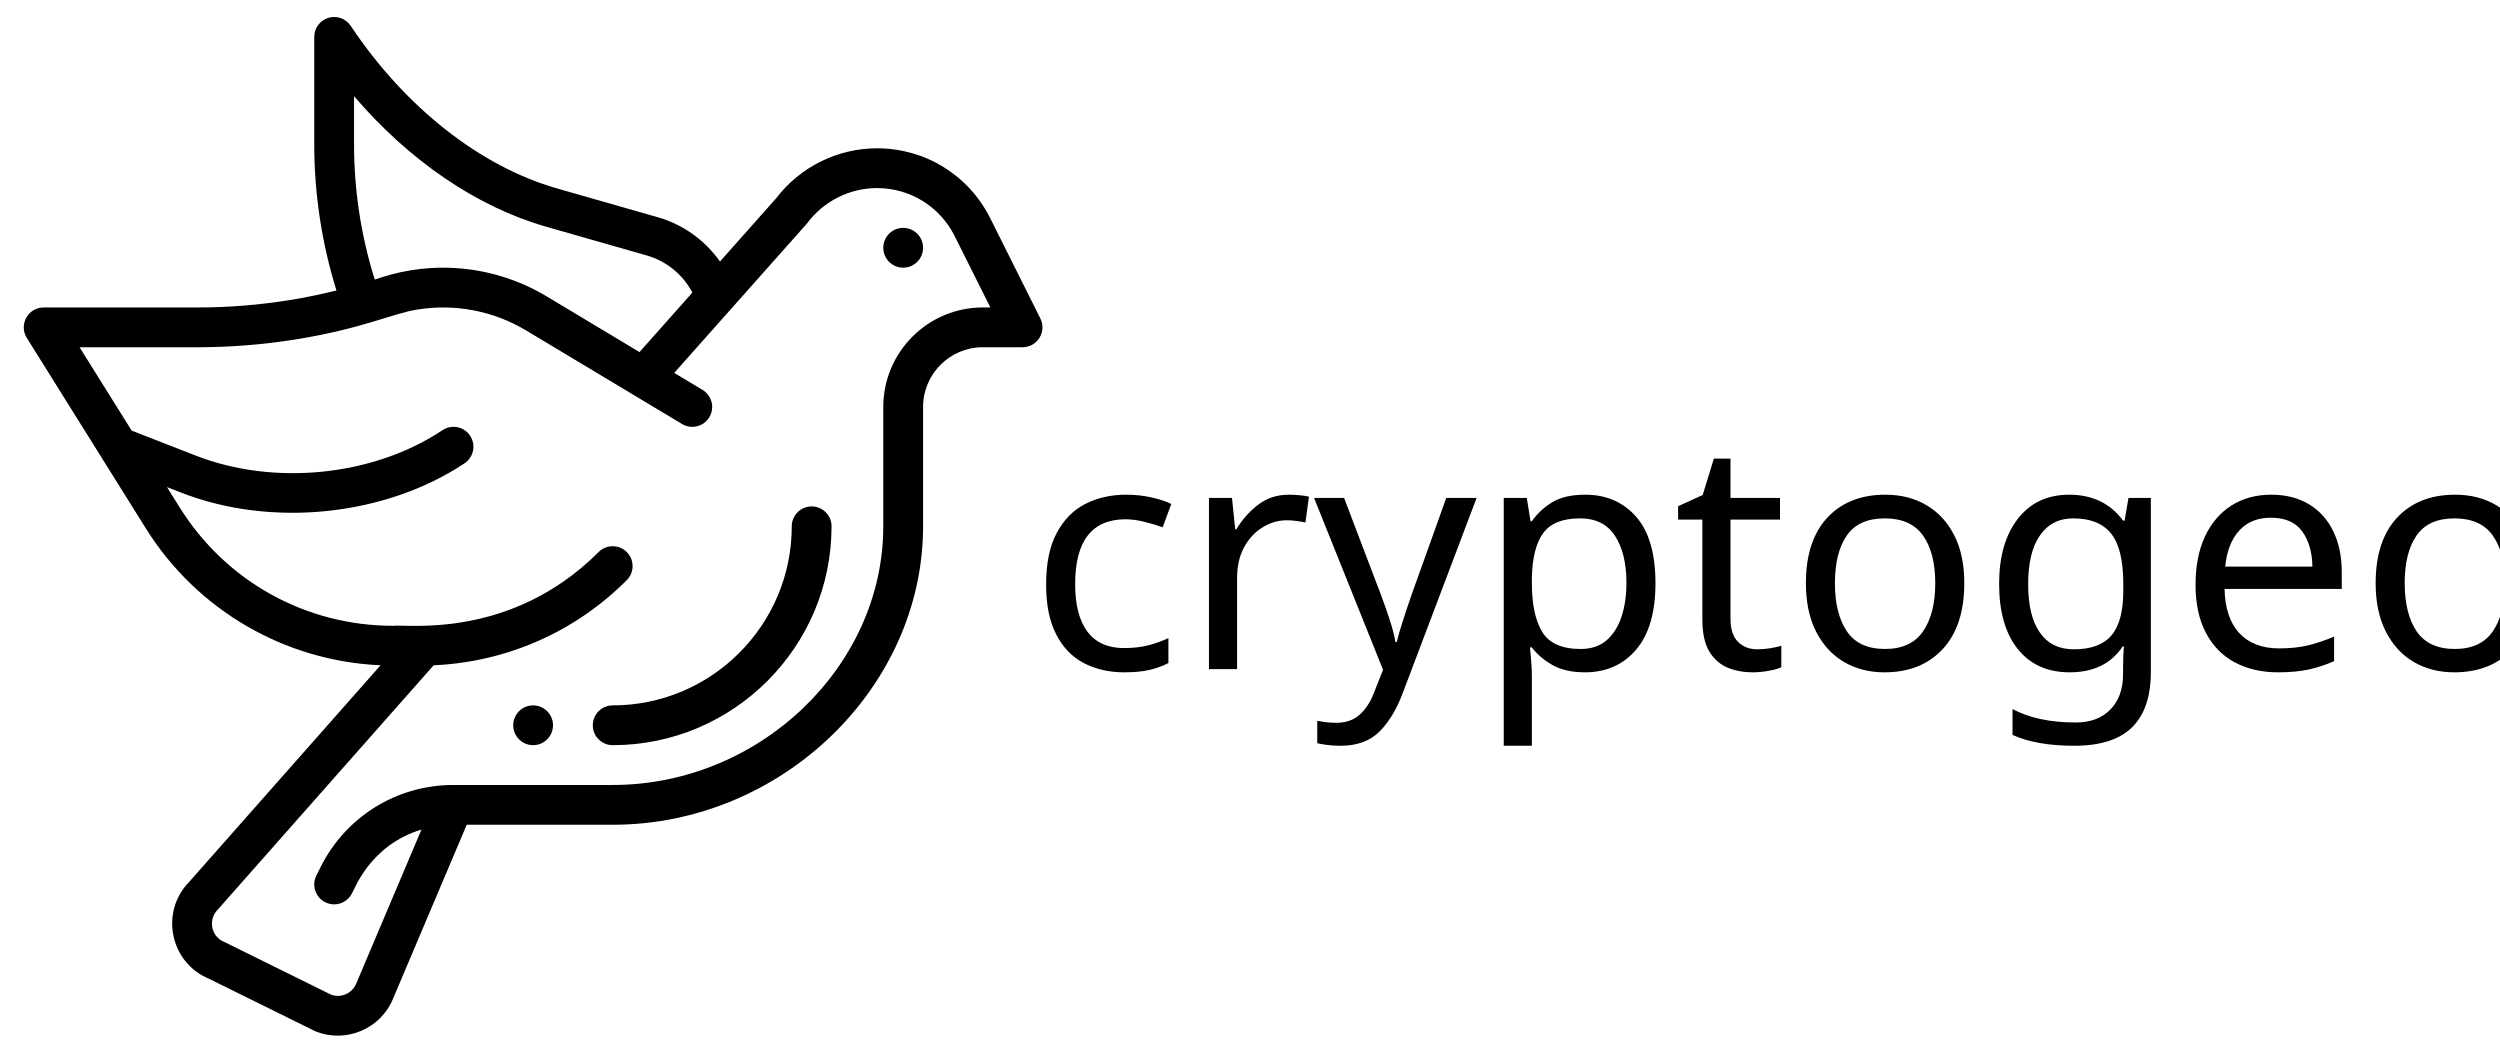
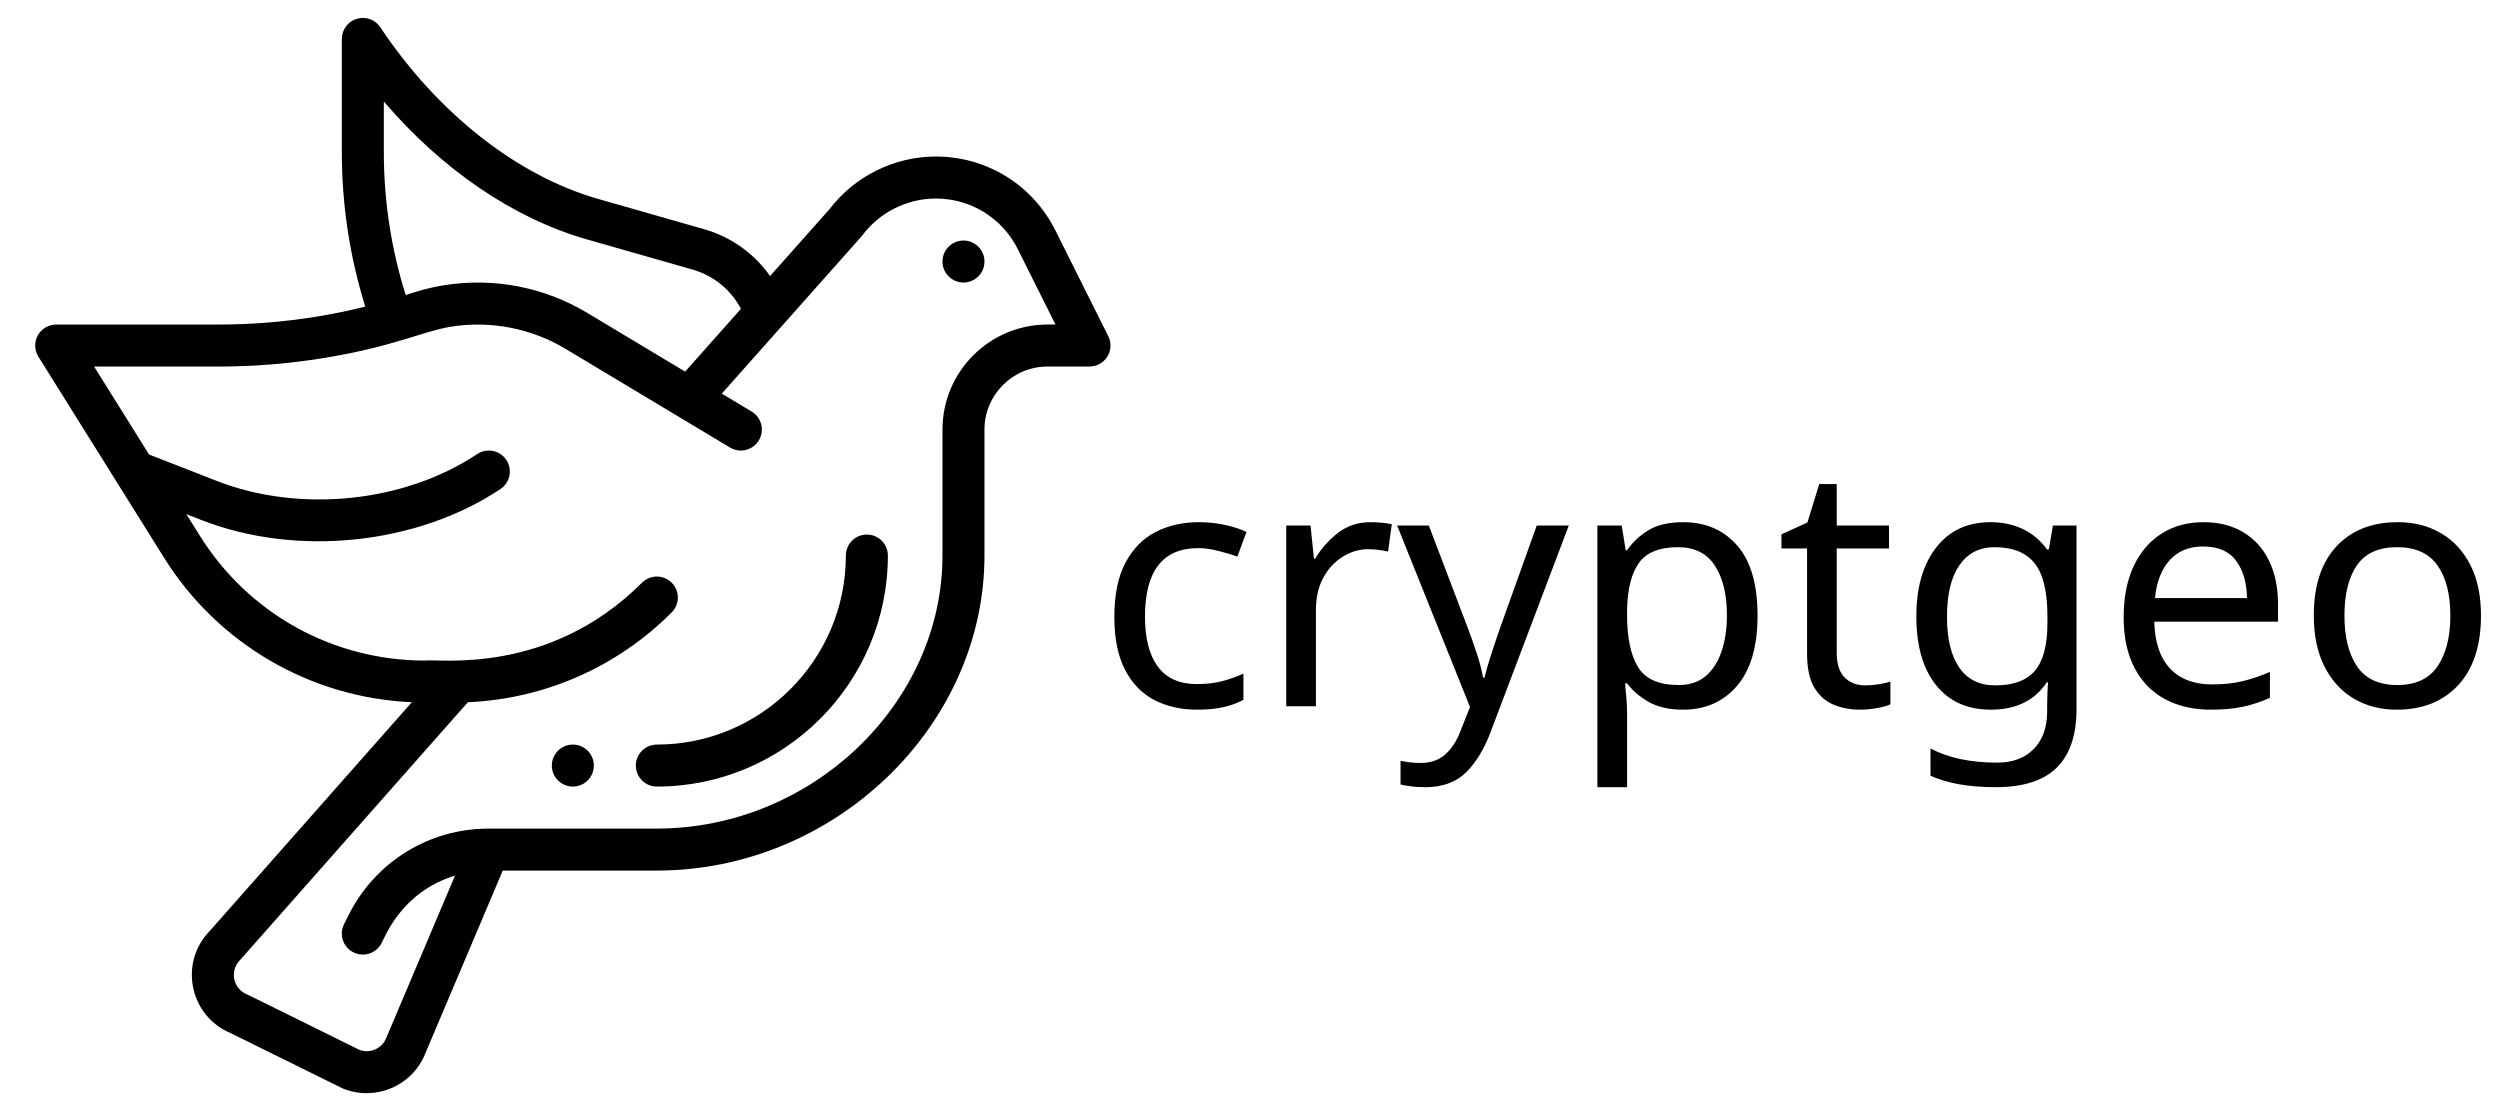
- <svg xmlns="http://www.w3.org/2000/svg" width="100%" height="100%" viewBox="0 0 475 200" version="1.1" xml:space="preserve" style="fill-rule:evenodd;clip-rule:evenodd;stroke-linejoin:round;stroke-miterlimit:2;">
+ <svg xmlns="http://www.w3.org/2000/svg" width="100%" height="100%" viewBox="0 0 450 200" version="1.1" xml:space="preserve" style="fill-rule:evenodd;clip-rule:evenodd;stroke-linejoin:round;stroke-miterlimit:2;">
  <g id="Logo">
    <clipPath id="_clip1">
-       <rect x="4.516" y="3.225" width="193.55" height="193.55" />
+       <rect x="6.336" y="3.225" width="193.55" height="193.55" />
    </clipPath>
    <g clip-path="url(#_clip1)">
      <g>
        <g>
-           <path d="M171.604,43.296c-2.087,-0 -3.78,1.693 -3.78,3.78c-0,2.087 1.693,3.78 3.78,3.78c2.087,0 3.78,-1.693 3.78,-3.78c0,-2.087 -1.693,-3.78 -3.78,-3.78Z" style="fill-rule:nonzero;" />
+           <path d="M173.425,43.296c-2.087,-0 -3.78,1.693 -3.78,3.78c-0,2.087 1.693,3.78 3.78,3.78c2.087,0 3.78,-1.693 3.78,-3.78c0,-2.087 -1.693,-3.78 -3.78,-3.78Z" style="fill-rule:nonzero;" />
        </g>
      </g>
      <g>
        <g>
-           <path d="M101.291,134.023c-2.087,-0 -3.78,1.693 -3.78,3.78c-0,2.087 1.693,3.78 3.78,3.78c2.087,0 3.78,-1.693 3.78,-3.78c0,-2.087 -1.693,-3.78 -3.78,-3.78Z" style="fill-rule:nonzero;" />
+           <path d="M103.112,134.023c-2.087,-0 -3.781,1.693 -3.781,3.78c0,2.087 1.694,3.78 3.781,3.78c2.086,0 3.78,-1.693 3.78,-3.78c-0,-2.087 -1.694,-3.78 -3.78,-3.78Z" style="fill-rule:nonzero;" />
        </g>
      </g>
      <g>
        <g>
-           <path d="M154.215,96.22c-2.088,-0 -3.78,1.692 -3.78,3.78c-0,18.76 -15.263,34.023 -34.023,34.023c-2.088,-0 -3.78,1.692 -3.78,3.78c-0,2.088 1.692,3.78 3.78,3.78c22.929,0 41.583,-18.654 41.583,-41.583c0,-2.088 -1.692,-3.78 -3.78,-3.78Z" style="fill-rule:nonzero;" />
+           <path d="M156.036,96.22c-2.088,-0 -3.781,1.692 -3.781,3.78c0,18.76 -15.262,34.023 -34.022,34.023c-2.088,-0 -3.781,1.692 -3.781,3.78c0,2.088 1.693,3.78 3.781,3.78c22.929,0 41.583,-18.654 41.583,-41.583c-0,-2.088 -1.693,-3.78 -3.78,-3.78Z" style="fill-rule:nonzero;" />
        </g>
      </g>
      <g>
        <g>
-           <path d="M197.667,60.507l-9.515,-19.026c-4.101,-8.207 -12.349,-13.306 -21.526,-13.306c-7.48,-0 -14.627,3.547 -19.155,9.498l-10.678,12.016c-2.847,-4.047 -7.021,-7.049 -11.831,-8.421l-19.102,-5.459c-14.623,-4.178 -28.92,-15.441 -39.227,-30.901c-0.924,-1.386 -2.646,-2.003 -4.24,-1.521c-1.595,0.483 -2.685,1.953 -2.685,3.618l-0,20.372c-0,9.468 1.418,18.804 4.219,27.813c-2.936,0.73 -5.896,1.34 -8.842,1.816c-5.773,0.936 -11.654,1.411 -17.48,1.411l-29.309,-0c-1.374,-0 -2.64,0.746 -3.306,1.948c-0.666,1.202 -0.628,2.671 0.101,3.836l22.636,36.219c9.672,15.473 26.33,25.183 44.578,25.983l-36.36,41.158c-5.602,5.728 -3.654,15.315 3.746,18.396l20.018,9.887c0.088,0.044 0.179,0.084 0.271,0.121c5.789,2.313 12.389,-0.496 14.725,-6.279l13.969,-32.982l27.738,0c31.966,0 58.972,-25.967 58.972,-56.704l0,-22.682c0,-6.253 5.088,-11.341 11.341,-11.341l7.561,0c1.31,0 2.527,-0.678 3.216,-1.793c0.688,-1.114 0.751,-2.506 0.165,-3.677Zm-130.399,-42.236c10.418,12.203 23.307,21.034 36.515,24.808l19.104,5.459c3.725,1.063 6.865,3.624 8.666,7.048l-10.049,11.307l-17.652,-10.591c-7.646,-4.588 -16.746,-6.412 -25.776,-4.951c-2.837,0.46 -4.648,1.038 -6.877,1.759c-2.609,-8.332 -3.931,-16.971 -3.931,-25.733l0,-9.106Zm119.457,40.146c-10.422,-0 -18.901,8.479 -18.901,18.901l-0,22.682c-0,26.639 -23.544,49.144 -51.412,49.144l-30.242,-0c-10.771,-0 -20.452,5.983 -25.265,15.615l-0.798,1.596c-0.934,1.867 -0.177,4.137 1.691,5.071c1.867,0.934 4.138,0.176 5.072,-1.691c0.44,-0.586 3.306,-9.102 13.21,-12.125l-12.349,29.159c-0.01,0.024 -0.02,0.047 -0.03,0.071c-0.75,1.877 -2.864,2.851 -4.8,2.148c-21.279,-10.506 -19.997,-9.888 -20.252,-9.99c-2.526,-1.01 -3.191,-4.259 -1.267,-6.182c0.131,-0.131 8.026,-9.078 41.009,-46.411c13.867,-0.617 26.842,-6.319 36.694,-16.172c1.477,-1.476 1.477,-3.87 0,-5.346c-1.476,-1.477 -3.869,-1.476 -5.346,-0c-16.827,16.828 -36.803,13.634 -39.027,14.014c-16.604,0 -31.772,-8.407 -40.574,-22.488l-2.417,-3.868l2.729,1.065c17.308,6.753 38.919,4.347 53.817,-5.586c1.737,-1.158 2.206,-3.505 1.048,-5.242c-1.158,-1.737 -3.505,-2.207 -5.243,-1.048c-13.085,8.724 -31.922,10.666 -46.874,4.832l-12.185,-4.753l-9.896,-15.836l22.488,0c6.23,0 12.518,-0.507 18.688,-1.507c12.711,-2.055 18.051,-4.855 22.993,-5.655c7.181,-1.163 14.516,0.274 20.677,3.97l29.625,17.775c1.79,1.074 4.112,0.494 5.187,-1.296c1.074,-1.79 0.494,-4.113 -1.296,-5.187l-5.377,-3.226c26.559,-29.893 25.139,-28.272 25.319,-28.511c3.102,-4.136 8.038,-6.605 13.205,-6.605c6.293,0 11.95,3.497 14.764,9.127l6.779,13.555l-1.444,-0Z" style="fill-rule:nonzero;" />
+           <path d="M199.488,60.507l-9.515,-19.026c-4.102,-8.207 -12.35,-13.306 -21.527,-13.306c-7.479,-0 -14.626,3.547 -19.154,9.498l-10.679,12.016c-2.846,-4.047 -7.021,-7.049 -11.83,-8.421l-19.102,-5.459c-14.623,-4.178 -28.92,-15.441 -39.227,-30.901c-0.924,-1.386 -2.646,-2.003 -4.241,-1.521c-1.594,0.483 -2.684,1.953 -2.684,3.618l-0,20.372c-0,9.468 1.417,18.804 4.219,27.813c-2.936,0.73 -5.896,1.34 -8.843,1.816c-5.772,0.936 -11.653,1.411 -17.48,1.411l-29.308,-0c-1.374,-0 -2.64,0.746 -3.307,1.948c-0.666,1.202 -0.627,2.671 0.101,3.836l22.637,36.219c9.672,15.473 26.329,25.183 44.578,25.983l-36.36,41.158c-5.602,5.728 -3.655,15.315 3.746,18.396l20.017,9.887c0.089,0.044 0.179,0.084 0.271,0.121c5.79,2.313 12.389,-0.496 14.726,-6.279l13.969,-32.982l27.738,0c31.966,0 58.972,-25.967 58.972,-56.704l0,-22.682c0,-6.253 5.088,-11.341 11.341,-11.341l7.56,0c1.311,0 2.528,-0.678 3.216,-1.793c0.689,-1.114 0.752,-2.506 0.166,-3.677Zm-130.399,-42.236c10.418,12.203 23.307,21.034 36.515,24.808l19.103,5.459c3.726,1.063 6.866,3.624 8.666,7.048l-10.048,11.307l-17.652,-10.591c-7.646,-4.588 -16.746,-6.412 -25.776,-4.951c-2.838,0.46 -4.649,1.038 -6.877,1.759c-2.609,-8.332 -3.931,-16.971 -3.931,-25.733l0,-9.106Zm119.457,40.146c-10.422,-0 -18.901,8.479 -18.901,18.901l-0,22.682c-0,26.639 -23.544,49.144 -51.412,49.144l-30.243,-0c-10.77,-0 -20.451,5.983 -25.265,15.615l-0.797,1.596c-0.934,1.867 -0.177,4.137 1.691,5.071c1.867,0.934 4.138,0.176 5.071,-1.691c0.44,-0.586 3.306,-9.102 13.21,-12.125l-12.349,29.159c-0.01,0.024 -0.02,0.047 -0.029,0.071c-0.75,1.877 -2.864,2.851 -4.8,2.148c-21.279,-10.506 -19.997,-9.888 -20.252,-9.99c-2.526,-1.01 -3.191,-4.259 -1.267,-6.182c0.13,-0.131 8.026,-9.078 41.009,-46.411c13.867,-0.617 26.841,-6.319 36.694,-16.172c1.476,-1.476 1.476,-3.87 0,-5.346c-1.476,-1.477 -3.87,-1.476 -5.346,-0c-16.827,16.828 -36.803,13.634 -39.028,14.014c-16.603,0 -31.771,-8.407 -40.573,-22.488l-2.417,-3.868l2.729,1.065c17.307,6.753 38.919,4.347 53.816,-5.586c1.737,-1.158 2.207,-3.505 1.049,-5.242c-1.159,-1.737 -3.505,-2.207 -5.243,-1.048c-13.085,8.724 -31.922,10.666 -46.875,4.832l-12.185,-4.753l-9.896,-15.836l22.488,0c6.231,0 12.519,-0.507 18.689,-1.507c12.711,-2.055 18.051,-4.855 22.992,-5.655c7.182,-1.163 14.516,0.274 20.678,3.97l29.625,17.775c1.789,1.074 4.112,0.494 5.186,-1.296c1.075,-1.79 0.495,-4.113 -1.295,-5.187l-5.378,-3.226c26.56,-29.893 25.14,-28.272 25.32,-28.511c3.101,-4.136 8.038,-6.605 13.204,-6.605c6.294,0 11.951,3.497 14.764,9.127l6.779,13.555l-1.443,-0Z" style="fill-rule:nonzero;" />
        </g>
      </g>
    </g>
-     <text x="195.418px" y="127.131px" style="font-family:'Sofia-Regular', 'Sofia';font-size:60.681px;">cryptogeon</text>
+     <text x="197.239px" y="127.131px" style="font-family:'Sofia-Regular', 'Sofia';font-size:60.681px;">cryptgeon</text>
  </g>
</svg>
